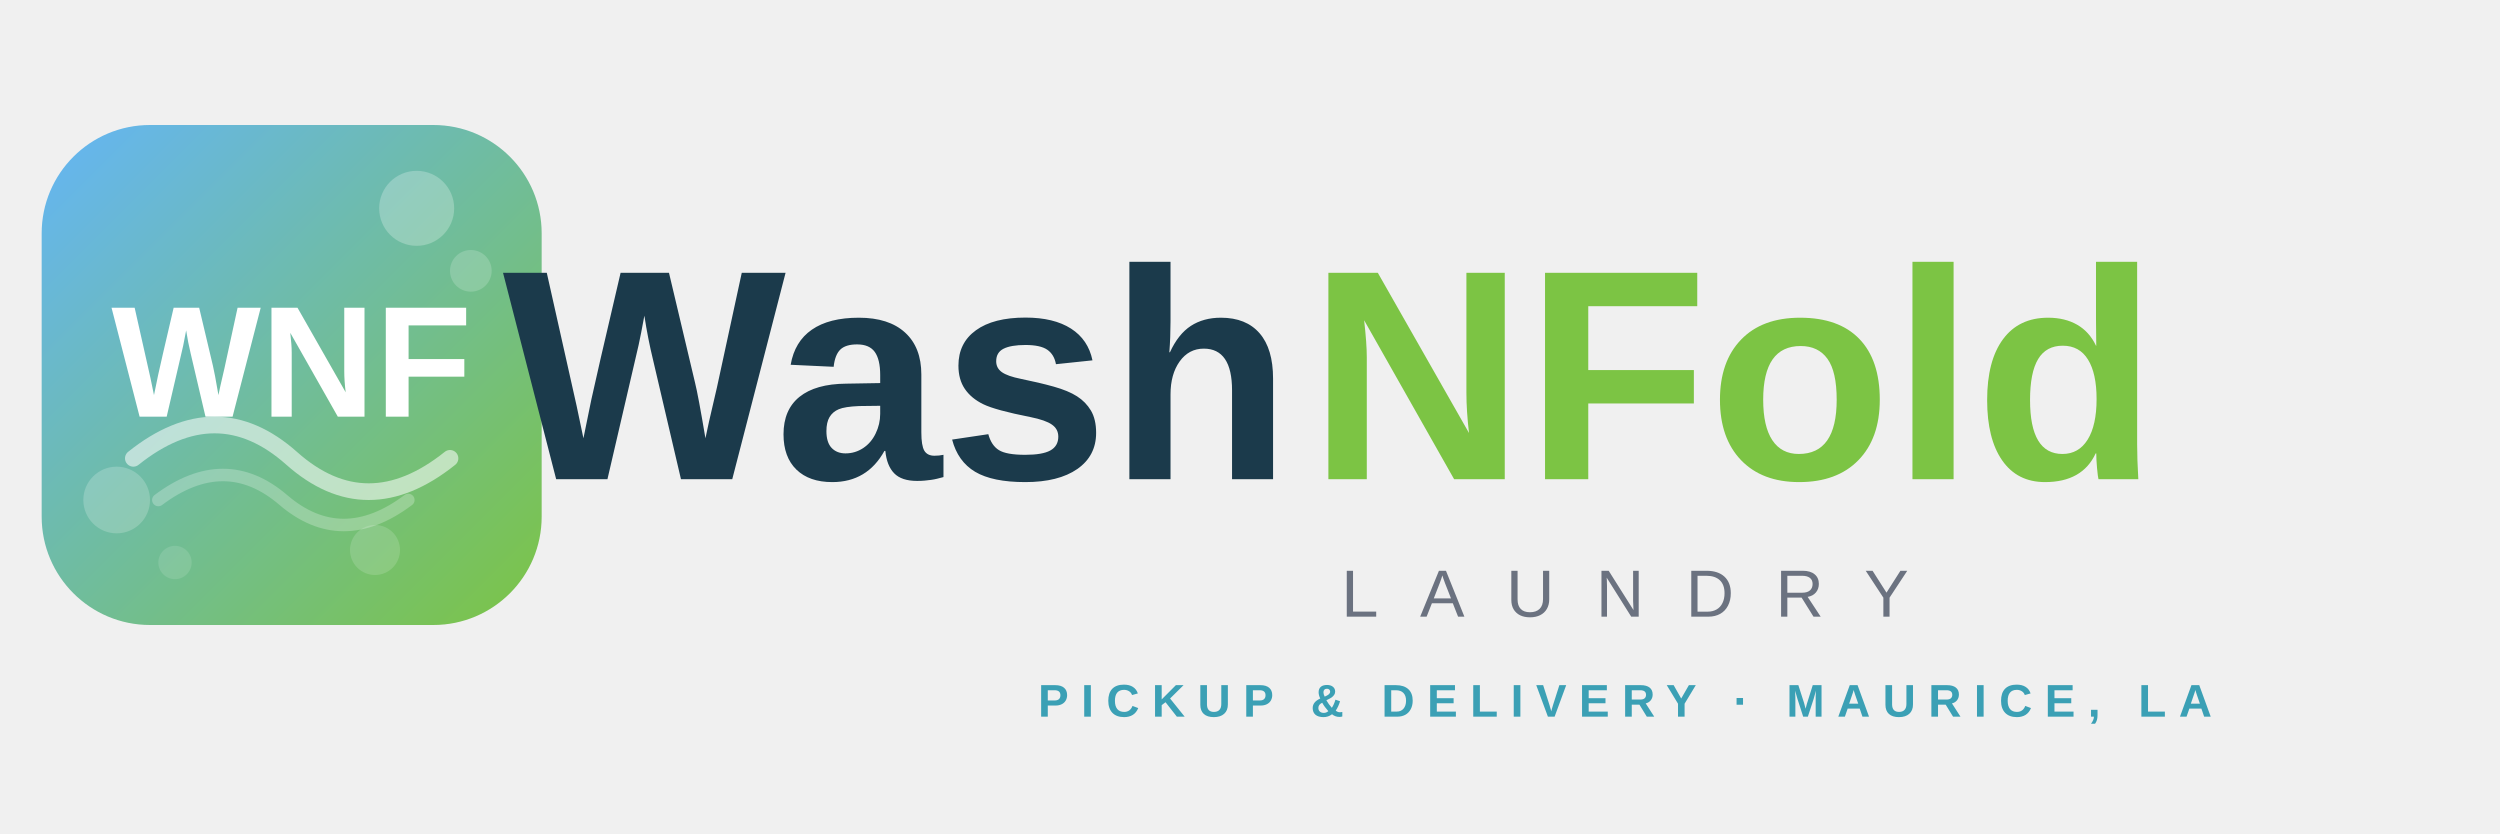
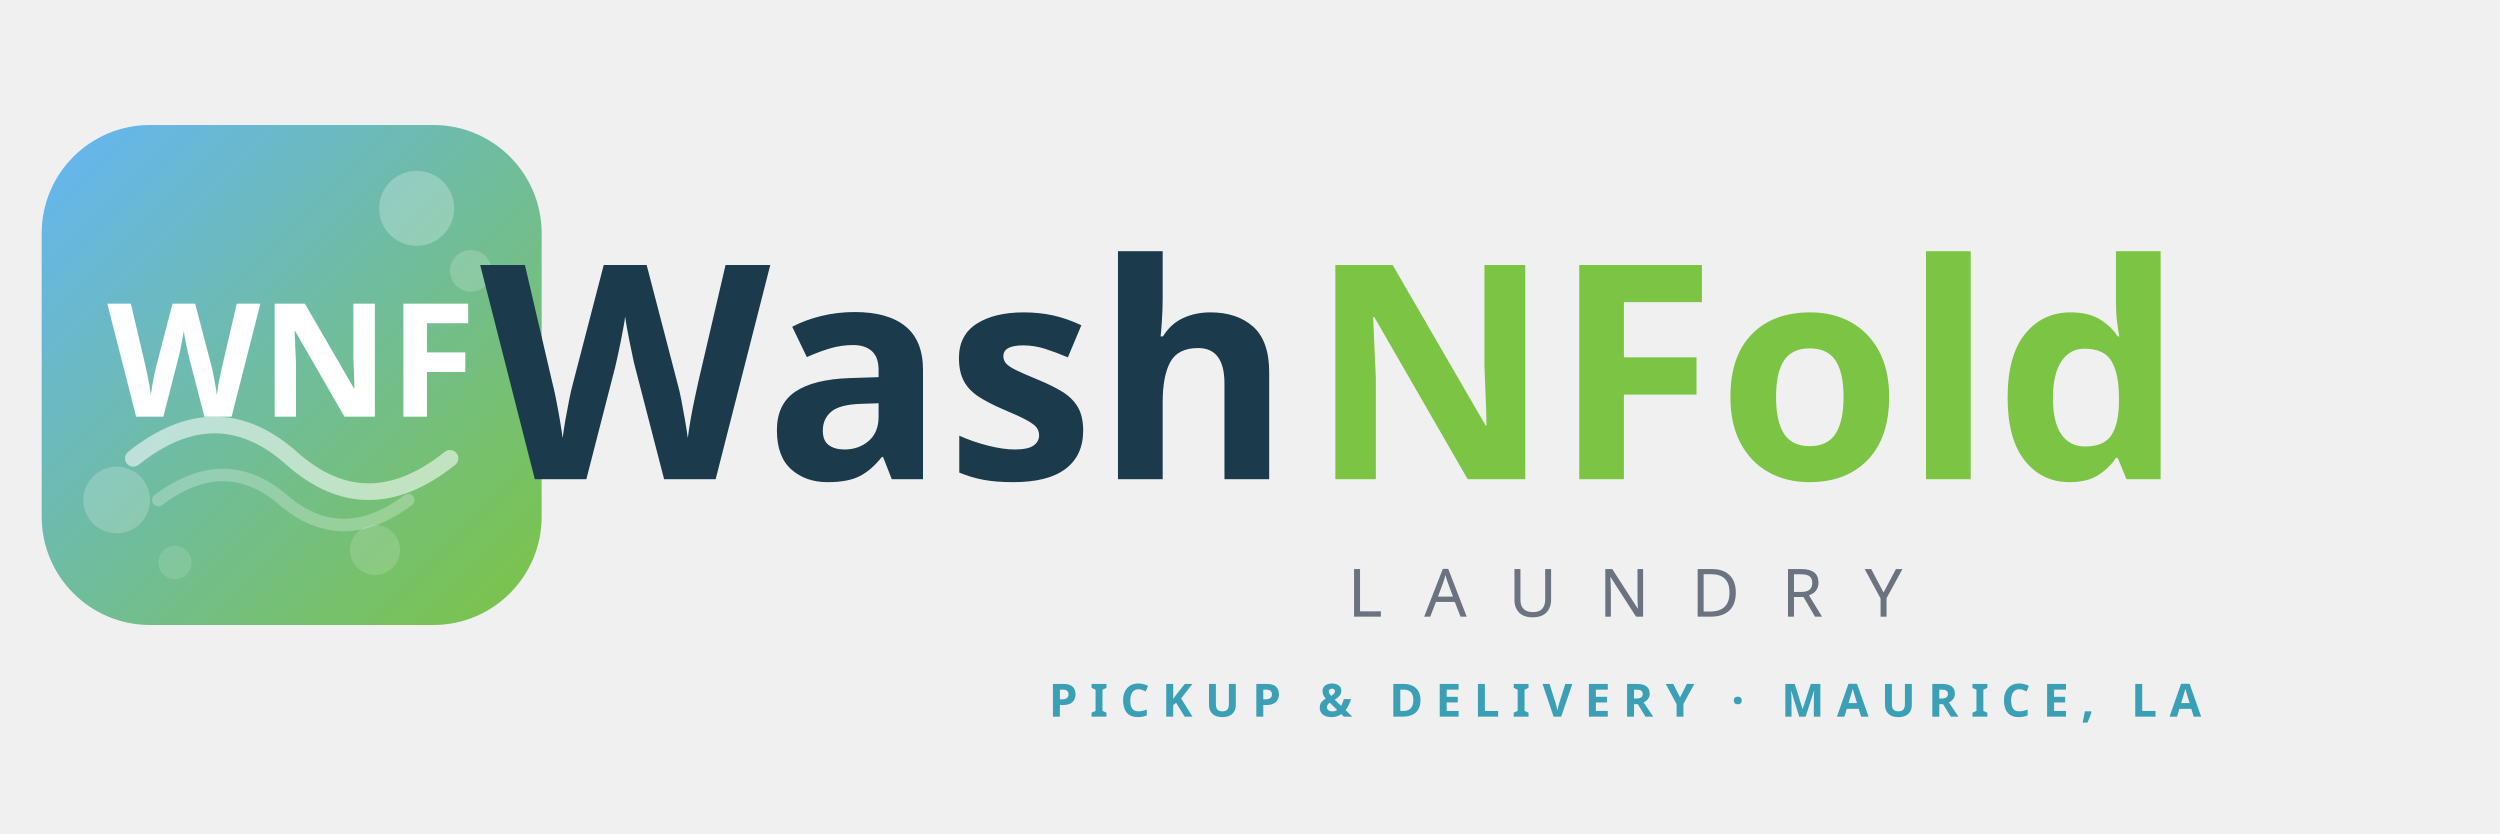
<svg xmlns="http://www.w3.org/2000/svg" viewBox="0 0 600 200" width="600" height="200">
  <defs>
    <linearGradient id="mark-bg" x1="0" y1="0" x2="1" y2="1">
      <stop offset="0%" stop-color="#64B5F6" />
      <stop offset="100%" stop-color="#7CC444" />
    </linearGradient>
  </defs>
  <rect x="10" y="30" width="120" height="120" rx="26" fill="url(#mark-bg)" />
  <circle cx="100" cy="50" r="9" fill="#fff" opacity="0.25" />
  <circle cx="113" cy="65" r="5" fill="#fff" opacity="0.18" />
  <circle cx="28" cy="120" r="8" fill="#fff" opacity="0.2" />
  <circle cx="42" cy="135" r="4" fill="#fff" opacity="0.12" />
  <circle cx="90" cy="132" r="6" fill="#fff" opacity="0.15" />
  <path d="M32 110 Q52 94 70 110 Q88 126 108 110" fill="none" stroke="#fff" stroke-width="4" stroke-linecap="round" opacity="0.55" />
  <path d="M38 120 Q54 108 68 120 Q82 132 98 120" fill="none" stroke="#fff" stroke-width="3" stroke-linecap="round" opacity="0.25" />
-   <text x="70" y="100" text-anchor="middle" font-family="Arial, Helvetica, sans-serif" font-weight="900" font-size="38" fill="#FFFFFF">WNF</text>
-   <text x="310" y="115" text-anchor="end" font-family="Arial, Helvetica, sans-serif" font-weight="900" font-size="72" fill="#1B3A4B">Wash</text>
-   <text x="314" y="115" text-anchor="start" font-family="Arial, Helvetica, sans-serif" font-weight="900" font-size="72" fill="#7CC444">NFold</text>
-   <text x="390" y="148" text-anchor="middle" font-family="Arial, Helvetica, sans-serif" font-weight="400" font-size="16" letter-spacing="10" fill="#6B7280">LAUNDRY</text>
-   <text x="390" y="172" text-anchor="middle" font-family="Arial, Helvetica, sans-serif" font-weight="600" font-size="11" letter-spacing="3" fill="#3BA0B5">PICKUP &amp; DELIVERY · MAURICE, LA</text>
+   <text x="70" y="100" text-anchor="middle" font-family="'Nunito', sans-serif" font-weight="900" font-size="38" fill="#FFFFFF">WNF</text>
+   <text x="310" y="115" text-anchor="end" font-family="'Nunito', sans-serif" font-weight="900" font-size="72" fill="#1B3A4B">Wash</text>
+   <text x="314" y="115" text-anchor="start" font-family="'Nunito', sans-serif" font-weight="900" font-size="72" fill="#7CC444">NFold</text>
+   <text x="390" y="148" text-anchor="middle" font-family="'Nunito', sans-serif" font-weight="400" font-size="16" letter-spacing="10" fill="#6B7280">LAUNDRY</text>
+   <text x="390" y="172" text-anchor="middle" font-family="'Nunito', sans-serif" font-weight="600" font-size="11" letter-spacing="3" fill="#3BA0B5">PICKUP &amp; DELIVERY · MAURICE, LA</text>
</svg>
